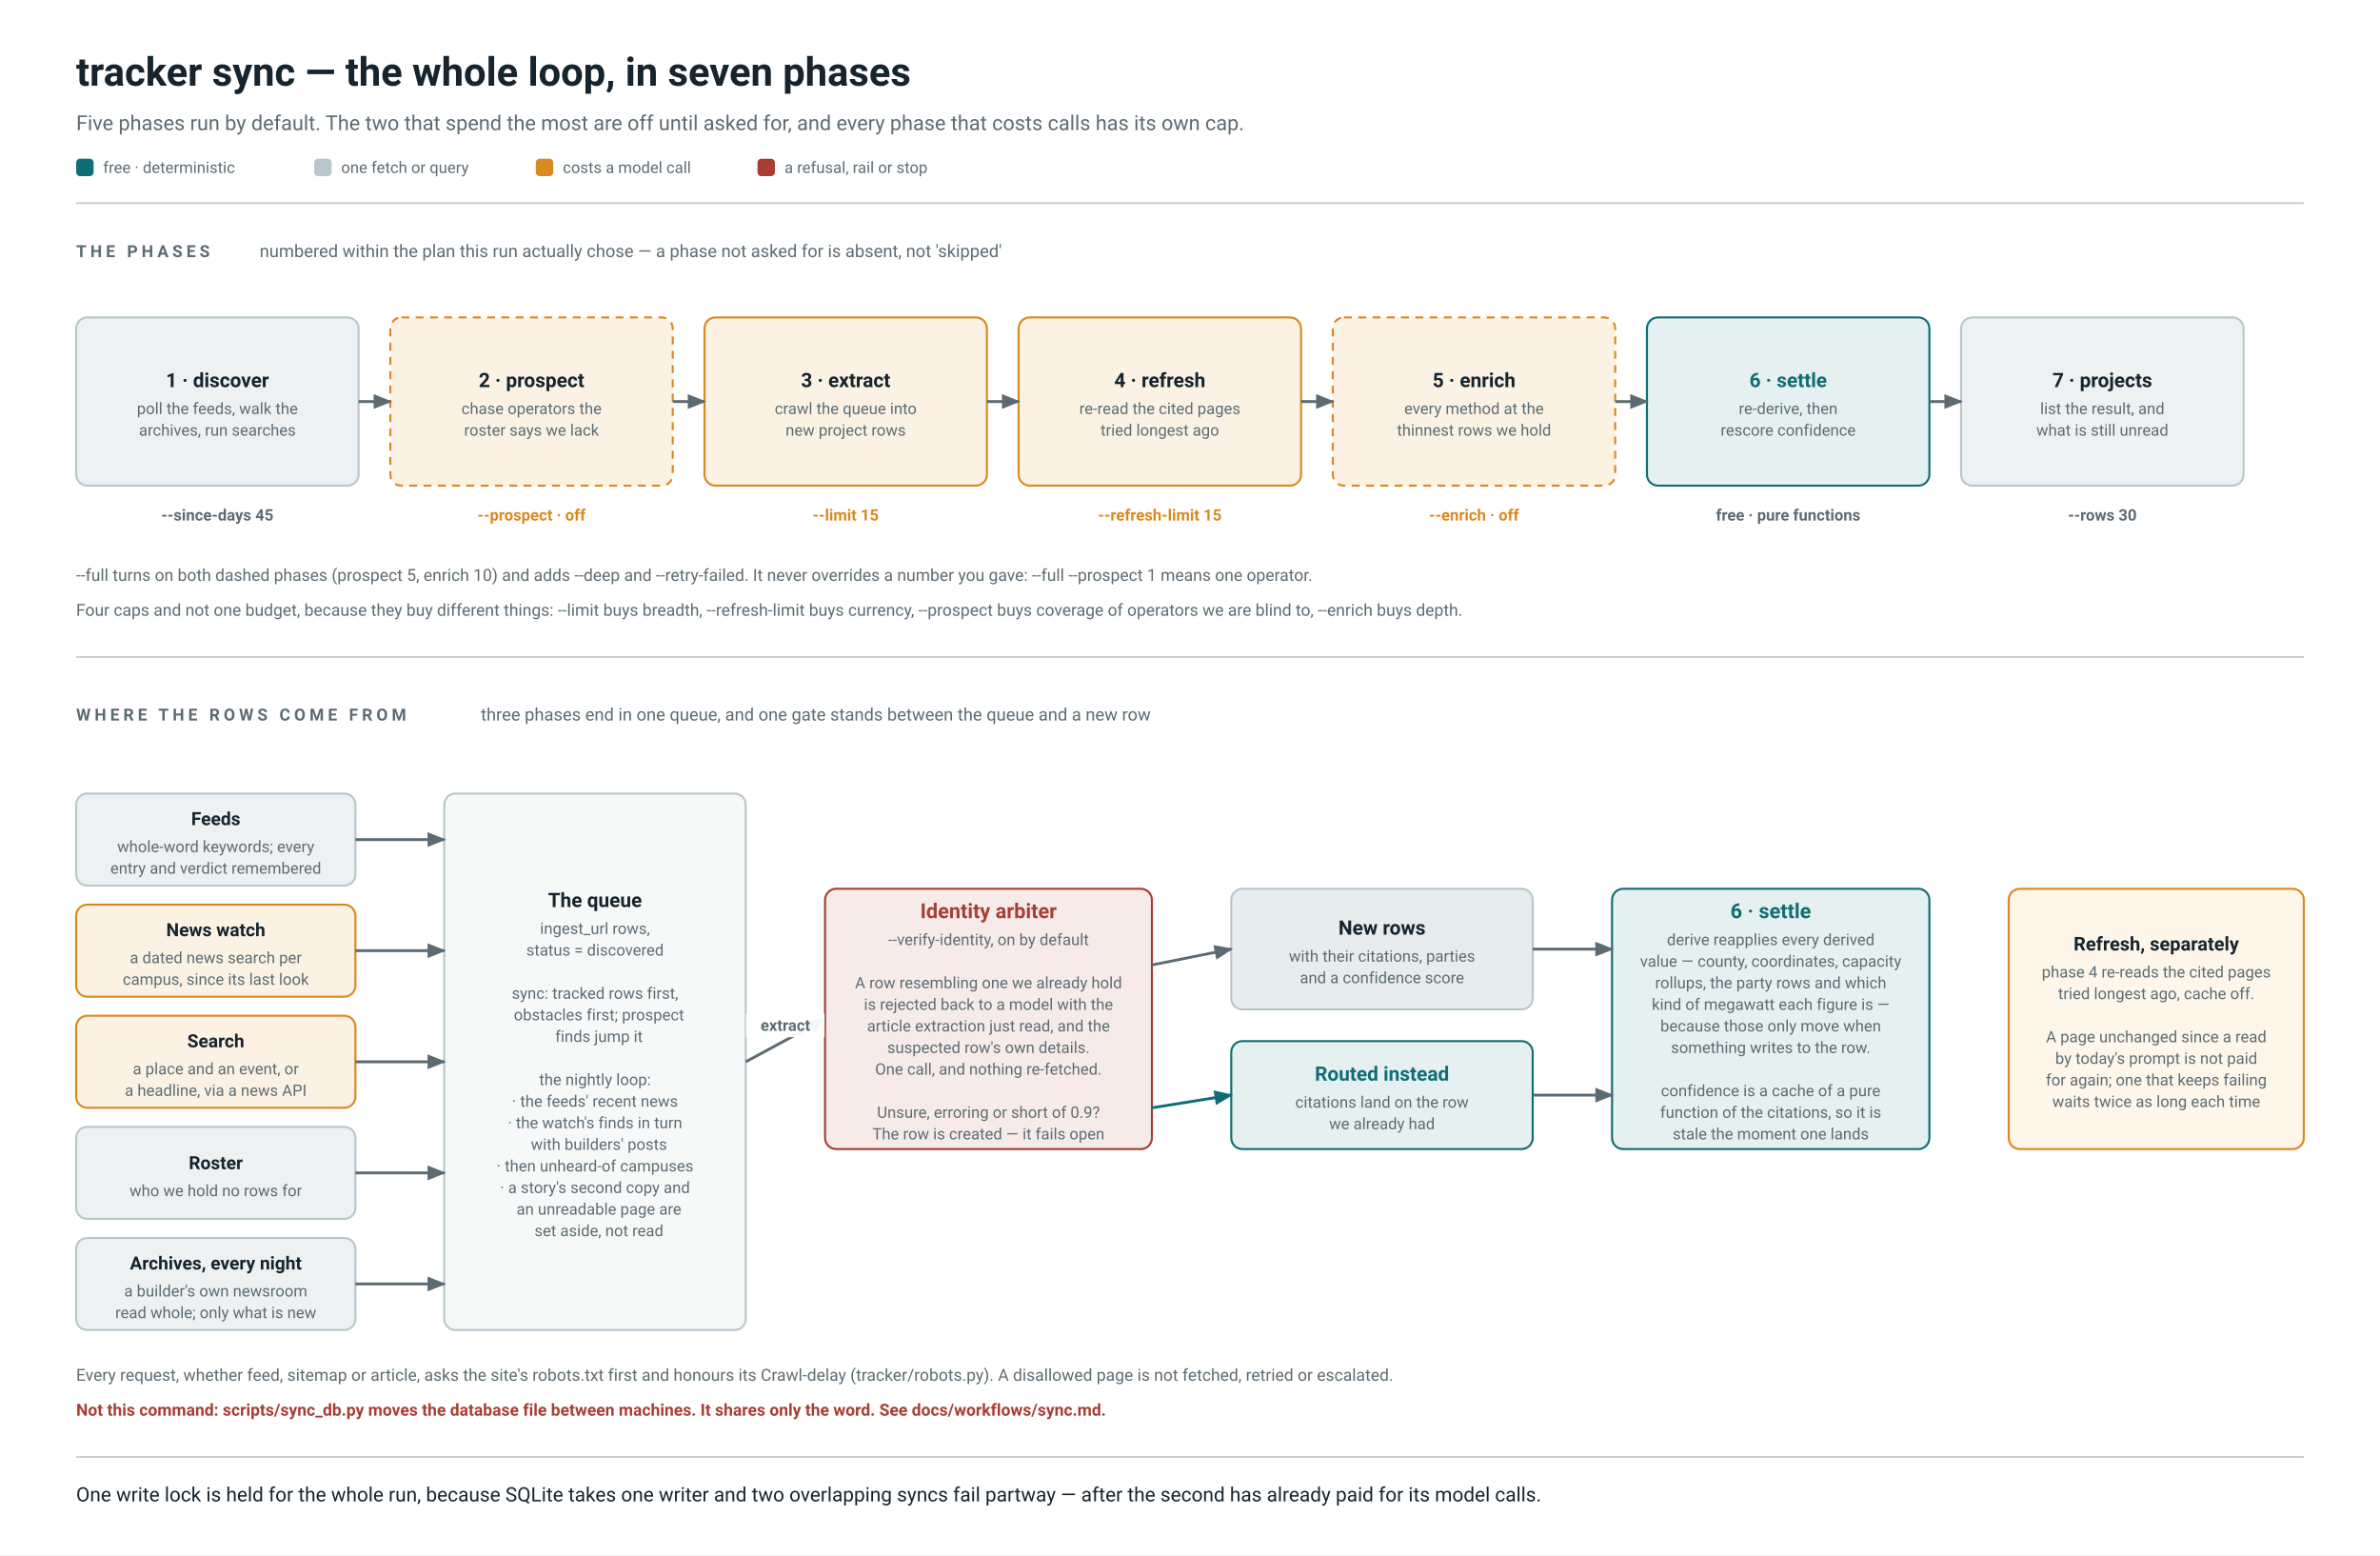
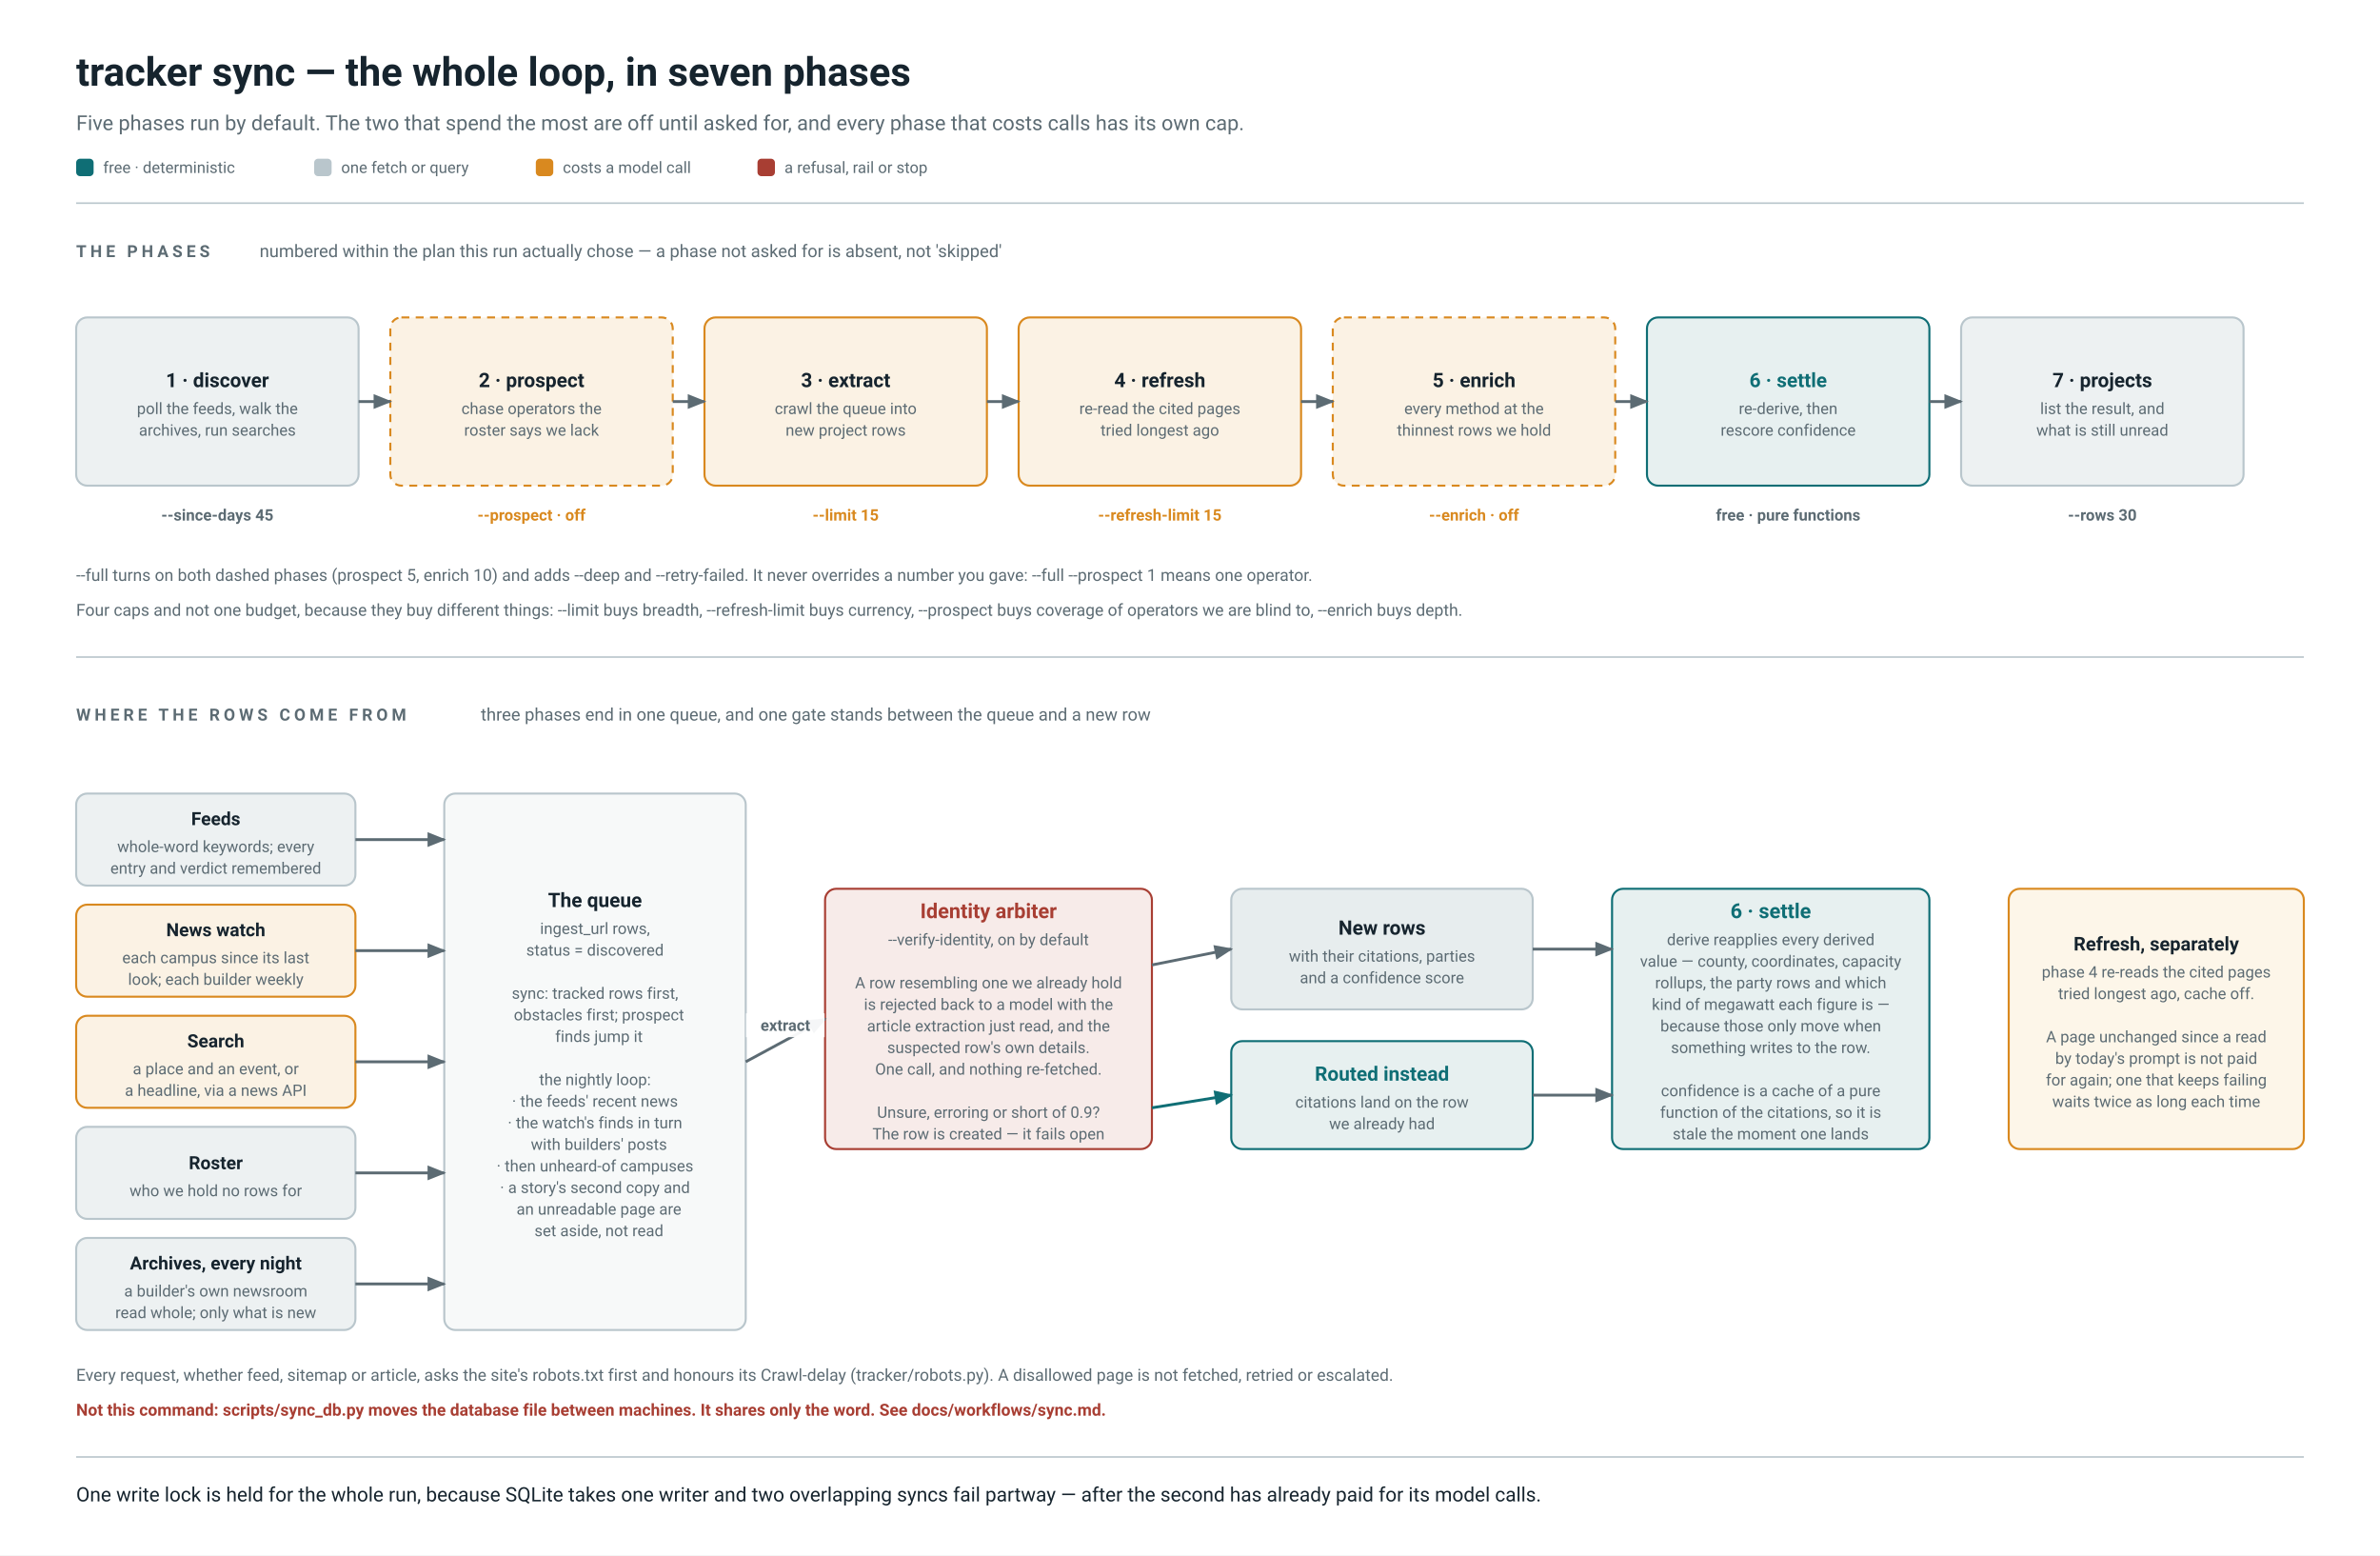
<svg xmlns="http://www.w3.org/2000/svg" width="1500" height="980" viewBox="0 0 1500 980" font-family="system-ui,-apple-system,'Segoe UI',Roboto,'Helvetica Neue','DejaVu Sans',Arial,sans-serif">
  <defs>
    <marker id="a0F6E75" viewBox="0 0 10 10" refX="9" refY="5" markerWidth="6.5" markerHeight="6.5" orient="auto-start-reverse">
      <path d="M 0 1 L 10 5 L 0 9 z" fill="#0F6E75" />
    </marker>
    <marker id="a5C6B73" viewBox="0 0 10 10" refX="9" refY="5" markerWidth="6.5" markerHeight="6.5" orient="auto-start-reverse">
      <path d="M 0 1 L 10 5 L 0 9 z" fill="#5C6B73" />
    </marker>
  </defs>
  <rect width="1500" height="980" fill="#FFFFFF" />
  <g font-family="system-ui,-apple-system,'Segoe UI',Roboto,'Helvetica Neue','DejaVu Sans',Arial,sans-serif" xml:space="preserve">
    <text x="48.0" y="54.0" font-size="25" fill="#16242E" text-anchor="start" font-weight="700">tracker sync — the whole loop, in seven phases</text>
    <text x="48.0" y="82.0" font-size="13" fill="#5C6B73" text-anchor="start">Five phases run by default. The two that spend the most are off until asked for, and every phase that costs calls has its own cap.</text>
    <rect x="48.0" y="100.0" width="11" height="11" rx="2.5" fill="#0F6E75" />
    <text x="65.0" y="109.0" font-size="10" fill="#5C6B73" text-anchor="start">free · deterministic</text>
    <rect x="198.0" y="100.0" width="11" height="11" rx="2.5" fill="#B9C6CC" />
    <text x="215.0" y="109.0" font-size="10" fill="#5C6B73" text-anchor="start">one fetch or query</text>
    <rect x="337.7" y="100.0" width="11" height="11" rx="2.5" fill="#D9891F" />
    <text x="354.7" y="109.0" font-size="10" fill="#5C6B73" text-anchor="start">costs a model call</text>
    <rect x="477.4" y="100.0" width="11" height="11" rx="2.5" fill="#A83E33" />
    <text x="494.4" y="109.0" font-size="10" fill="#5C6B73" text-anchor="start">a refusal, rail or stop</text>
    <line x1="48" y1="128" x2="1452" y2="128" stroke="#B9C6CC" stroke-width="1" />
    <text x="48.0" y="162.0" font-size="10.5" fill="#5C6B73" text-anchor="start" font-weight="700" letter-spacing="2.4">THE PHASES</text>
    <text x="163.6" y="162.0" font-size="11" fill="#5C6B73" text-anchor="start">numbered within the plan this run actually chose — a phase not asked for is absent, not 'skipped'</text>
    <rect x="48.0" y="200.0" width="178.0" height="106.0" rx="7" fill="#EDF1F2" stroke="#B9C6CC" stroke-width="1.3" />
    <text x="137.0" y="243.9" font-size="12.5" fill="#16242E" text-anchor="middle" font-weight="700">1 · discover</text>
    <text x="137.0" y="260.9" font-size="10" fill="#5C6B73" text-anchor="middle">poll the feeds, walk the</text>
    <text x="137.0" y="274.5" font-size="10" fill="#5C6B73" text-anchor="middle">archives, run searches</text>
    <text x="137.0" y="328.0" font-size="10" fill="#5C6B73" text-anchor="middle" font-weight="700">--since-days 45</text>
    <rect x="246.0" y="200.0" width="178.0" height="106.0" rx="7" fill="#FBF2E4" stroke="#D9891F" stroke-width="1.3" stroke-dasharray="5 4" />
    <text x="335.0" y="243.9" font-size="12.5" fill="#16242E" text-anchor="middle" font-weight="700">2 · prospect</text>
    <text x="335.0" y="260.9" font-size="10" fill="#5C6B73" text-anchor="middle">chase operators the</text>
    <text x="335.0" y="274.5" font-size="10" fill="#5C6B73" text-anchor="middle">roster says we lack</text>
    <text x="335.0" y="328.0" font-size="10" fill="#D9891F" text-anchor="middle" font-weight="700">--prospect · off</text>
    <rect x="444.0" y="200.0" width="178.0" height="106.0" rx="7" fill="#FBF2E4" stroke="#D9891F" stroke-width="1.3" />
    <text x="533.0" y="243.9" font-size="12.5" fill="#16242E" text-anchor="middle" font-weight="700">3 · extract</text>
    <text x="533.0" y="260.9" font-size="10" fill="#5C6B73" text-anchor="middle">crawl the queue into</text>
    <text x="533.0" y="274.5" font-size="10" fill="#5C6B73" text-anchor="middle">new project rows</text>
    <text x="533.0" y="328.0" font-size="10" fill="#D9891F" text-anchor="middle" font-weight="700">--limit 15</text>
    <rect x="642.0" y="200.0" width="178.0" height="106.0" rx="7" fill="#FBF2E4" stroke="#D9891F" stroke-width="1.3" />
    <text x="731.0" y="243.9" font-size="12.5" fill="#16242E" text-anchor="middle" font-weight="700">4 · refresh</text>
    <text x="731.0" y="260.9" font-size="10" fill="#5C6B73" text-anchor="middle">re-read the cited pages</text>
    <text x="731.0" y="274.5" font-size="10" fill="#5C6B73" text-anchor="middle">tried longest ago</text>
    <text x="731.0" y="328.0" font-size="10" fill="#D9891F" text-anchor="middle" font-weight="700">--refresh-limit 15</text>
    <rect x="840.0" y="200.0" width="178.0" height="106.0" rx="7" fill="#FBF2E4" stroke="#D9891F" stroke-width="1.3" stroke-dasharray="5 4" />
    <text x="929.0" y="243.9" font-size="12.5" fill="#16242E" text-anchor="middle" font-weight="700">5 · enrich</text>
    <text x="929.0" y="260.9" font-size="10" fill="#5C6B73" text-anchor="middle">every method at the</text>
    <text x="929.0" y="274.5" font-size="10" fill="#5C6B73" text-anchor="middle">thinnest rows we hold</text>
    <text x="929.0" y="328.0" font-size="10" fill="#D9891F" text-anchor="middle" font-weight="700">--enrich · off</text>
    <rect x="1038.0" y="200.0" width="178.0" height="106.0" rx="7" fill="#E7F0F0" stroke="#0F6E75" stroke-width="1.3" />
    <text x="1127.0" y="243.9" font-size="12.5" fill="#0F6E75" text-anchor="middle" font-weight="700">6 · settle</text>
    <text x="1127.0" y="260.9" font-size="10" fill="#5C6B73" text-anchor="middle">re-derive, then</text>
    <text x="1127.0" y="274.5" font-size="10" fill="#5C6B73" text-anchor="middle">rescore confidence</text>
    <text x="1127.0" y="328.0" font-size="10" fill="#5C6B73" text-anchor="middle" font-weight="700">free · pure functions</text>
    <rect x="1236.0" y="200.0" width="178.0" height="106.0" rx="7" fill="#EDF1F2" stroke="#B9C6CC" stroke-width="1.3" />
    <text x="1325.0" y="243.9" font-size="12.5" fill="#16242E" text-anchor="middle" font-weight="700">7 · projects</text>
    <text x="1325.0" y="260.9" font-size="10" fill="#5C6B73" text-anchor="middle">list the result, and</text>
    <text x="1325.0" y="274.5" font-size="10" fill="#5C6B73" text-anchor="middle">what is still unread</text>
    <text x="1325.0" y="328.0" font-size="10" fill="#5C6B73" text-anchor="middle" font-weight="700">--rows 30</text>
    <polyline points="226.0,253.0 246.0,253.0" fill="none" stroke="#5C6B73" stroke-width="1.8" stroke-linejoin="round" marker-end="url(#a5C6B73)" />
    <polyline points="424.0,253.0 444.0,253.0" fill="none" stroke="#5C6B73" stroke-width="1.8" stroke-linejoin="round" marker-end="url(#a5C6B73)" />
    <polyline points="622.0,253.0 642.0,253.0" fill="none" stroke="#5C6B73" stroke-width="1.8" stroke-linejoin="round" marker-end="url(#a5C6B73)" />
    <polyline points="820.0,253.0 840.0,253.0" fill="none" stroke="#5C6B73" stroke-width="1.8" stroke-linejoin="round" marker-end="url(#a5C6B73)" />
    <polyline points="1018.0,253.0 1038.0,253.0" fill="none" stroke="#5C6B73" stroke-width="1.8" stroke-linejoin="round" marker-end="url(#a5C6B73)" />
    <polyline points="1216.0,253.0 1236.0,253.0" fill="none" stroke="#5C6B73" stroke-width="1.8" stroke-linejoin="round" marker-end="url(#a5C6B73)" />
    <text x="48.0" y="366.0" font-size="10.5" fill="#5C6B73" text-anchor="start">--full turns on both dashed phases (prospect 5, enrich 10) and adds --deep and --retry-failed. It never overrides a number you gave: --full --prospect 1 means one operator.</text>
    <text x="48.0" y="388.0" font-size="10.5" fill="#5C6B73" text-anchor="start">Four caps and not one budget, because they buy different things: --limit buys breadth, --refresh-limit buys currency, --prospect buys coverage of operators we are blind to, --enrich buys depth.</text>
    <line x1="48" y1="414" x2="1452" y2="414" stroke="#B9C6CC" stroke-width="1" />
    <text x="48.0" y="454.0" font-size="10.5" fill="#5C6B73" text-anchor="start" font-weight="700" letter-spacing="2.4">WHERE THE ROWS COME FROM</text>
    <text x="303.0" y="454.0" font-size="11" fill="#5C6B73" text-anchor="start">three phases end in one queue, and one gate stands between the queue and a new row</text>
    <rect x="48.0" y="500.0" width="176.0" height="58.0" rx="7" fill="#EDF1F2" stroke="#B9C6CC" stroke-width="1.3" />
    <text x="136.0" y="519.9" font-size="11.5" fill="#16242E" text-anchor="middle" font-weight="700">Feeds</text>
    <text x="136.0" y="536.9" font-size="10" fill="#5C6B73" text-anchor="middle">whole-word keywords; every</text>
    <text x="136.0" y="550.5" font-size="10" fill="#5C6B73" text-anchor="middle">entry and verdict remembered</text>
    <rect x="48.0" y="570.0" width="176.0" height="58.0" rx="7" fill="#FBF2E4" stroke="#D9891F" stroke-width="1.3" />
    <text x="136.0" y="589.9" font-size="11.5" fill="#16242E" text-anchor="middle" font-weight="700">News watch</text>
-     <text x="136.0" y="606.9" font-size="10" fill="#5C6B73" text-anchor="middle">a dated news search per</text>
-     <text x="136.0" y="620.5" font-size="10" fill="#5C6B73" text-anchor="middle">campus, since its last look</text>
+     <text x="136.0" y="606.9" font-size="10" fill="#5C6B73" text-anchor="middle">each campus since its last</text>
+     <text x="136.0" y="620.5" font-size="10" fill="#5C6B73" text-anchor="middle">look; each builder weekly</text>
    <rect x="48.0" y="640.0" width="176.0" height="58.0" rx="7" fill="#FBF2E4" stroke="#D9891F" stroke-width="1.3" />
    <text x="136.0" y="659.9" font-size="11.5" fill="#16242E" text-anchor="middle" font-weight="700">Search</text>
    <text x="136.0" y="676.9" font-size="10" fill="#5C6B73" text-anchor="middle">a place and an event, or</text>
    <text x="136.0" y="690.5" font-size="10" fill="#5C6B73" text-anchor="middle">a headline, via a news API</text>
    <rect x="48.0" y="710.0" width="176.0" height="58.0" rx="7" fill="#EDF1F2" stroke="#B9C6CC" stroke-width="1.3" />
    <text x="136.0" y="736.7" font-size="11.5" fill="#16242E" text-anchor="middle" font-weight="700">Roster</text>
    <text x="136.0" y="753.7" font-size="10" fill="#5C6B73" text-anchor="middle">who we hold no rows for</text>
    <rect x="48.0" y="780.0" width="176.0" height="58.0" rx="7" fill="#EDF1F2" stroke="#B9C6CC" stroke-width="1.3" />
    <text x="136.0" y="799.9" font-size="11.5" fill="#16242E" text-anchor="middle" font-weight="700">Archives, every night</text>
    <text x="136.0" y="816.9" font-size="10" fill="#5C6B73" text-anchor="middle">a builder's own newsroom</text>
    <text x="136.0" y="830.5" font-size="10" fill="#5C6B73" text-anchor="middle">read whole; only what is new</text>
    <rect x="280.0" y="500.0" width="190.0" height="338.0" rx="7" fill="#F7F9F9" stroke="#B9C6CC" stroke-width="1.3" />
    <text x="375.0" y="571.5" font-size="12.5" fill="#16242E" text-anchor="middle" font-weight="700">The queue</text>
    <text x="375.0" y="588.5" font-size="10" fill="#5C6B73" text-anchor="middle">ingest_url rows,</text>
    <text x="375.0" y="602.1" font-size="10" fill="#5C6B73" text-anchor="middle">status = discovered</text>
    <text x="375.0" y="615.7" font-size="10" fill="#5C6B73" text-anchor="middle" />
    <text x="375.0" y="629.3" font-size="10" fill="#5C6B73" text-anchor="middle">sync: tracked rows first,</text>
    <text x="375.0" y="642.9" font-size="10" fill="#5C6B73" text-anchor="middle">  obstacles first; prospect</text>
    <text x="375.0" y="656.5" font-size="10" fill="#5C6B73" text-anchor="middle">  finds jump it</text>
    <text x="375.0" y="670.1" font-size="10" fill="#5C6B73" text-anchor="middle" />
    <text x="375.0" y="683.7" font-size="10" fill="#5C6B73" text-anchor="middle">the nightly loop:</text>
    <text x="375.0" y="697.3" font-size="10" fill="#5C6B73" text-anchor="middle">· the feeds' recent news</text>
    <text x="375.0" y="710.9" font-size="10" fill="#5C6B73" text-anchor="middle">· the watch's finds in turn</text>
    <text x="375.0" y="724.5" font-size="10" fill="#5C6B73" text-anchor="middle">  with builders' posts</text>
    <text x="375.0" y="738.1" font-size="10" fill="#5C6B73" text-anchor="middle">· then unheard-of campuses</text>
    <text x="375.0" y="751.7" font-size="10" fill="#5C6B73" text-anchor="middle">· a story's second copy and</text>
    <text x="375.0" y="765.3" font-size="10" fill="#5C6B73" text-anchor="middle">  an unreadable page are</text>
    <text x="375.0" y="778.9" font-size="10" fill="#5C6B73" text-anchor="middle">  set aside, not read</text>
    <polyline points="224.0,529.0 280.0,529.0" fill="none" stroke="#5C6B73" stroke-width="1.8" stroke-linejoin="round" marker-end="url(#a5C6B73)" />
    <polyline points="224.0,599.0 280.0,599.0" fill="none" stroke="#5C6B73" stroke-width="1.8" stroke-linejoin="round" marker-end="url(#a5C6B73)" />
    <polyline points="224.0,669.0 280.0,669.0" fill="none" stroke="#5C6B73" stroke-width="1.8" stroke-linejoin="round" marker-end="url(#a5C6B73)" />
    <polyline points="224.0,739.0 280.0,739.0" fill="none" stroke="#5C6B73" stroke-width="1.8" stroke-linejoin="round" marker-end="url(#a5C6B73)" />
    <polyline points="224.0,809.0 280.0,809.0" fill="none" stroke="#5C6B73" stroke-width="1.8" stroke-linejoin="round" marker-end="url(#a5C6B73)" />
    <rect x="520.0" y="560.0" width="206.0" height="164.0" rx="7" fill="#F7EBE9" stroke="#A83E33" stroke-width="1.3" />
    <text x="623.0" y="578.5" font-size="13" fill="#A83E33" text-anchor="middle" font-weight="700">Identity arbiter</text>
    <text x="623.0" y="595.5" font-size="10" fill="#5C6B73" text-anchor="middle">--verify-identity, on by default</text>
    <text x="623.0" y="609.1" font-size="10" fill="#5C6B73" text-anchor="middle" />
    <text x="623.0" y="622.7" font-size="10" fill="#5C6B73" text-anchor="middle">A row resembling one we already hold</text>
    <text x="623.0" y="636.3" font-size="10" fill="#5C6B73" text-anchor="middle">is rejected back to a model with the</text>
    <text x="623.0" y="649.9" font-size="10" fill="#5C6B73" text-anchor="middle">article extraction just read, and the</text>
    <text x="623.0" y="663.5" font-size="10" fill="#5C6B73" text-anchor="middle">suspected row's own details.</text>
    <text x="623.0" y="677.1" font-size="10" fill="#5C6B73" text-anchor="middle">One call, and nothing re-fetched.</text>
    <text x="623.0" y="690.7" font-size="10" fill="#5C6B73" text-anchor="middle" />
    <text x="623.0" y="704.3" font-size="10" fill="#5C6B73" text-anchor="middle">Unsure, erroring or short of 0.9?</text>
    <text x="623.0" y="717.9" font-size="10" fill="#5C6B73" text-anchor="middle">The row is created — it fails open</text>
    <polyline points="470.0,669.0 520.0,642.0" fill="none" stroke="#5C6B73" stroke-width="1.8" stroke-linejoin="round" marker-end="url(#a5C6B73)" />
    <rect x="470.2" y="638.5" width="49.5" height="15" fill="#FFFFFF" opacity="0.94" />
    <text x="495.0" y="649.5" font-size="10" fill="#5C6B73" text-anchor="middle" font-weight="700">extract</text>
    <rect x="776.0" y="560.0" width="190.0" height="76.0" rx="7" fill="#E7EDEE" stroke="#B9C6CC" stroke-width="1.3" />
    <text x="871.0" y="588.9" font-size="12.5" fill="#16242E" text-anchor="middle" font-weight="700">New rows</text>
    <text x="871.0" y="605.9" font-size="10" fill="#5C6B73" text-anchor="middle">with their citations, parties</text>
    <text x="871.0" y="619.5" font-size="10" fill="#5C6B73" text-anchor="middle">and a confidence score</text>
    <rect x="776.0" y="656.0" width="190.0" height="68.0" rx="7" fill="#E7F0F0" stroke="#0F6E75" stroke-width="1.3" />
    <text x="871.0" y="680.9" font-size="12.5" fill="#0F6E75" text-anchor="middle" font-weight="700">Routed instead</text>
    <text x="871.0" y="697.9" font-size="10" fill="#5C6B73" text-anchor="middle">citations land on the row</text>
    <text x="871.0" y="711.5" font-size="10" fill="#5C6B73" text-anchor="middle">we already had</text>
    <polyline points="726.0,608.0 776.0,598.0" fill="none" stroke="#5C6B73" stroke-width="1.8" stroke-linejoin="round" marker-end="url(#a5C6B73)" />
    <polyline points="726.0,698.0 776.0,690.0" fill="none" stroke="#0F6E75" stroke-width="1.8" stroke-linejoin="round" marker-end="url(#a0F6E75)" />
    <rect x="1016.0" y="560.0" width="200.0" height="164.0" rx="7" fill="#E7F0F0" stroke="#0F6E75" stroke-width="1.3" />
    <text x="1116.0" y="578.5" font-size="13" fill="#0F6E75" text-anchor="middle" font-weight="700">6 · settle</text>
    <text x="1116.0" y="595.5" font-size="10" fill="#5C6B73" text-anchor="middle">derive reapplies every derived</text>
    <text x="1116.0" y="609.1" font-size="10" fill="#5C6B73" text-anchor="middle">value — county, coordinates, capacity</text>
    <text x="1116.0" y="622.7" font-size="10" fill="#5C6B73" text-anchor="middle">rollups, the party rows and which</text>
    <text x="1116.0" y="636.3" font-size="10" fill="#5C6B73" text-anchor="middle">kind of megawatt each figure is —</text>
    <text x="1116.0" y="649.9" font-size="10" fill="#5C6B73" text-anchor="middle">because those only move when</text>
    <text x="1116.0" y="663.5" font-size="10" fill="#5C6B73" text-anchor="middle">something writes to the row.</text>
    <text x="1116.0" y="677.1" font-size="10" fill="#5C6B73" text-anchor="middle" />
    <text x="1116.0" y="690.7" font-size="10" fill="#5C6B73" text-anchor="middle">confidence is a cache of a pure</text>
    <text x="1116.0" y="704.3" font-size="10" fill="#5C6B73" text-anchor="middle">function of the citations, so it is</text>
    <text x="1116.0" y="717.9" font-size="10" fill="#5C6B73" text-anchor="middle">stale the moment one lands</text>
    <polyline points="966.0,598.0 1016.0,598.0" fill="none" stroke="#5C6B73" stroke-width="1.8" stroke-linejoin="round" marker-end="url(#a5C6B73)" />
    <polyline points="966.0,690.0 1016.0,690.0" fill="none" stroke="#5C6B73" stroke-width="1.8" stroke-linejoin="round" marker-end="url(#a5C6B73)" />
    <rect x="1266.0" y="560.0" width="186.0" height="164.0" rx="7" fill="#FDF6E9" stroke="#D9891F" stroke-width="1.3" />
    <text x="1359.0" y="598.9" font-size="12" fill="#16242E" text-anchor="middle" font-weight="700">Refresh, separately</text>
    <text x="1359.0" y="615.9" font-size="10" fill="#5C6B73" text-anchor="middle">phase 4 re-reads the cited pages</text>
    <text x="1359.0" y="629.5" font-size="10" fill="#5C6B73" text-anchor="middle">tried longest ago, cache off.</text>
    <text x="1359.0" y="643.1" font-size="10" fill="#5C6B73" text-anchor="middle" />
    <text x="1359.0" y="656.7" font-size="10" fill="#5C6B73" text-anchor="middle">A page unchanged since a read</text>
    <text x="1359.0" y="670.3" font-size="10" fill="#5C6B73" text-anchor="middle">by today's prompt is not paid</text>
    <text x="1359.0" y="683.9" font-size="10" fill="#5C6B73" text-anchor="middle">for again; one that keeps failing</text>
    <text x="1359.0" y="697.5" font-size="10" fill="#5C6B73" text-anchor="middle">waits twice as long each time</text>
    <text x="48.0" y="870.0" font-size="10.5" fill="#5C6B73" text-anchor="start">Every request, whether feed, sitemap or article, asks the site's robots.txt first and honours its Crawl-delay (tracker/robots.py). A disallowed page is not fetched, retried or escalated.</text>
    <text x="48.0" y="892.0" font-size="10.5" fill="#A83E33" text-anchor="start" font-weight="700">Not this command: scripts/sync_db.py moves the database file between machines. It shares only the word. See docs/workflows/sync.md.</text>
    <line x1="48" y1="918" x2="1452" y2="918" stroke="#B9C6CC" stroke-width="1" />
    <text x="48.0" y="946.0" font-size="12.5" fill="#16242E" text-anchor="start">One write lock is held for the whole run, because SQLite takes one writer and two overlapping syncs fail partway — after the second has already paid for its model calls.</text>
  </g>
</svg>
